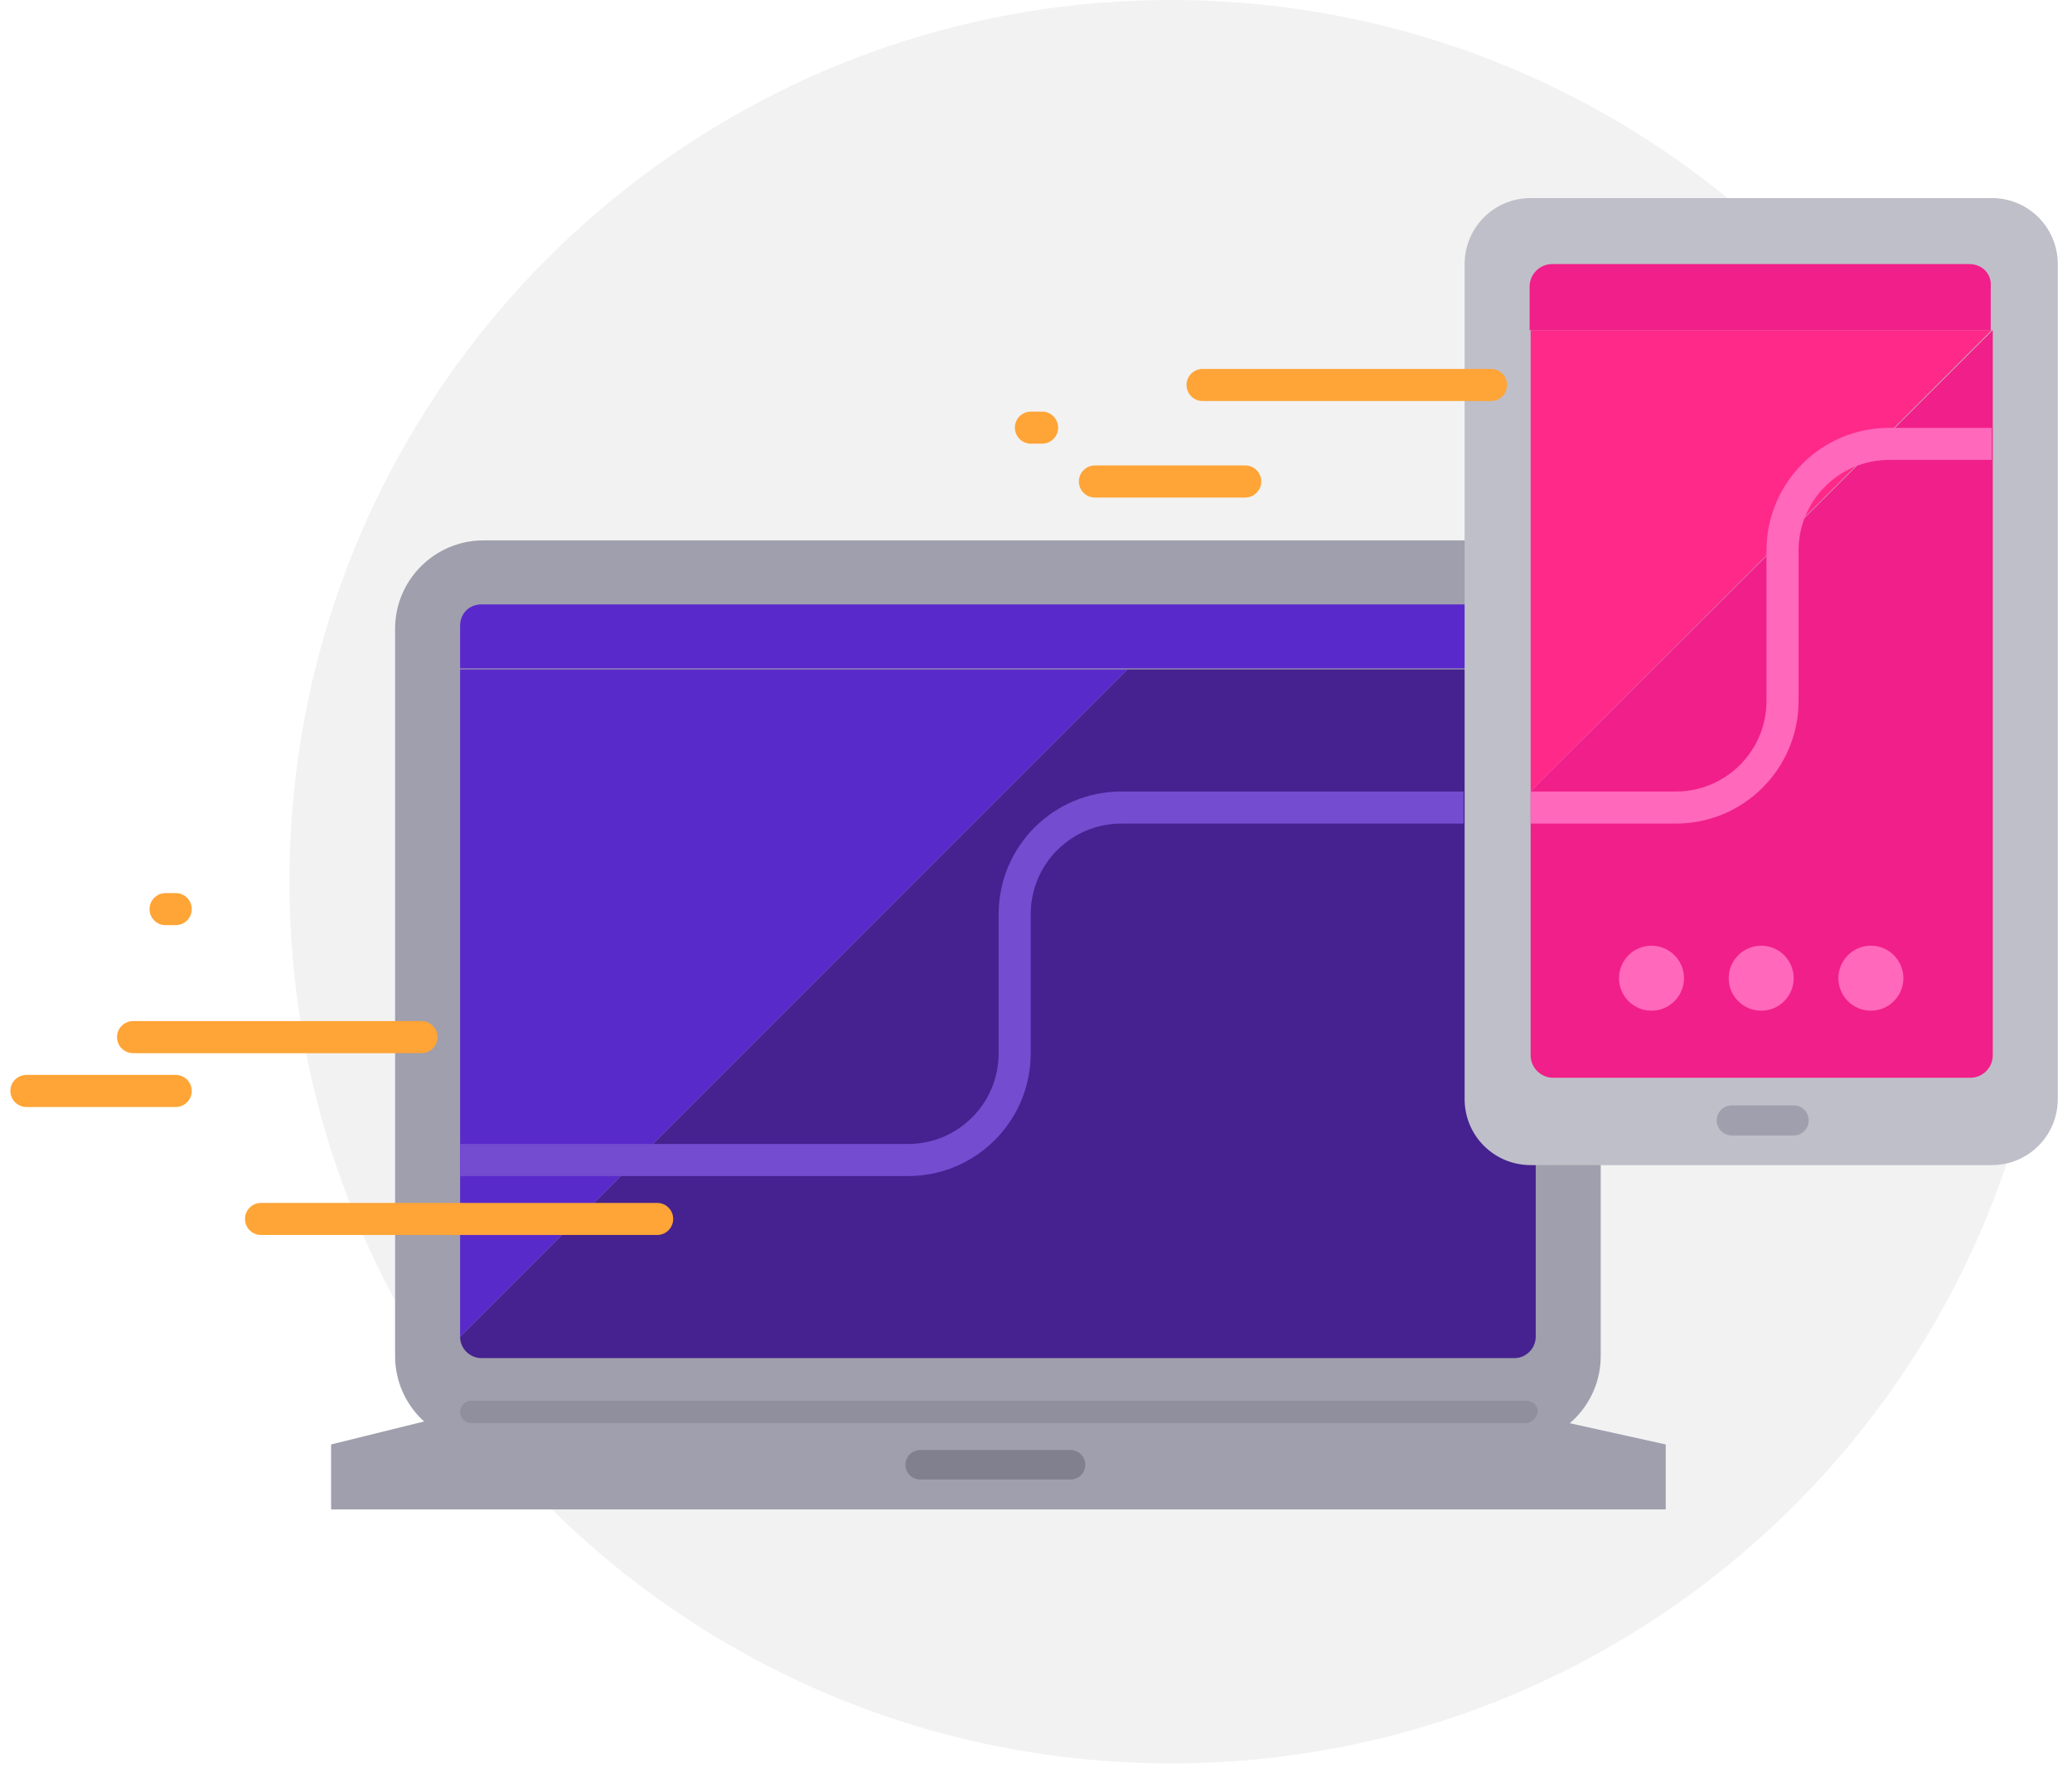
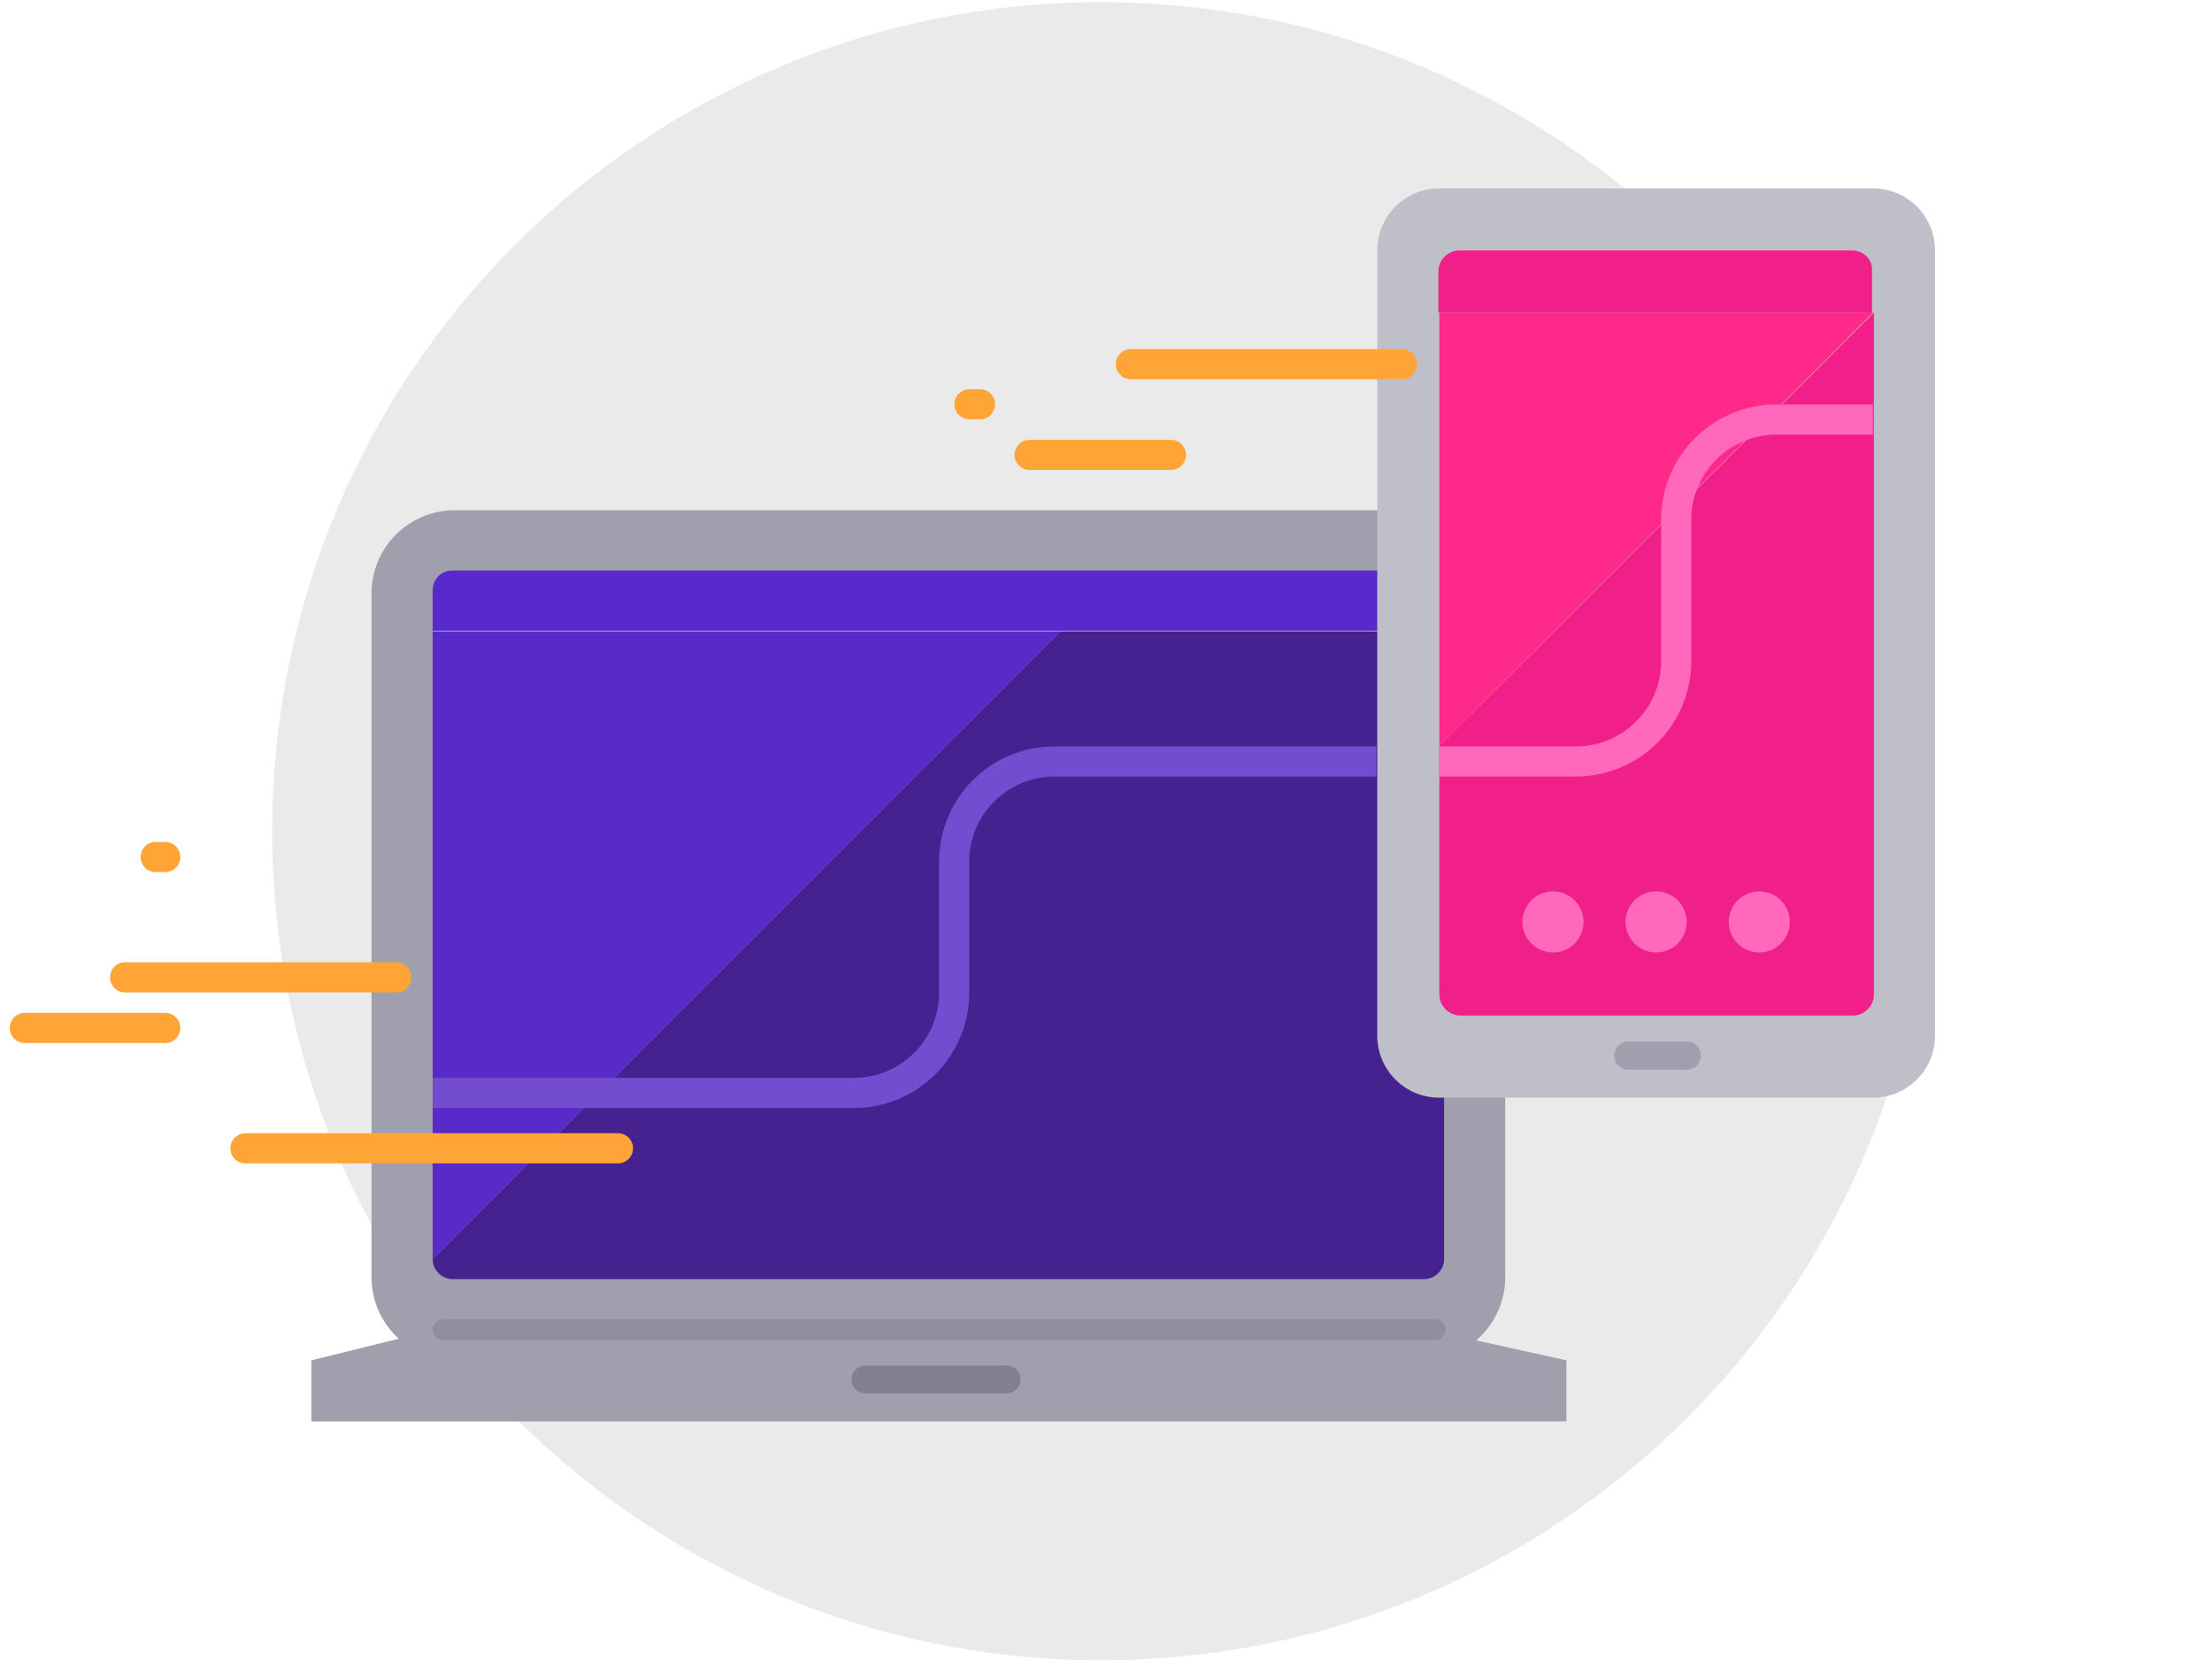
- <svg xmlns="http://www.w3.org/2000/svg" id="Layer_1" x="0" y="0" version="1.1" viewBox="0 0 202 174" width="204" height="174" xml:space="preserve">
+ <svg xmlns="http://www.w3.org/2000/svg" x="0" y="0" version="1.1" viewBox="0 0 231.6 174" width="231" height="174" xml:space="preserve">
  <style>
    .st1{fill:#9f9fad}.st8{fill:#f11f89}.st10{fill:#ff68bb}.st12{fill:none;stroke:#ffa436;stroke-width:3.158;stroke-linecap:round;stroke-linejoin:round}
  </style>
-   <path fill="#f2f2f2" d="M201.1 86.8c0 48-38.9 86.8-86.8 86.8-48 0-86.8-38.9-86.8-86.8 0-48 38.9-86.8 86.8-86.8s86.8 38.9 86.8 86.8z" />
-   <path d="M163 142.2v6.4H31.6v-6.4l17-4.2H144l19 4.2z" class="st1" />
-   <path d="M37.9 133.5V61.9c0-4.8 3.9-8.7 8.7-8.7h101.3c4.8 0 8.7 3.9 8.7 8.7v71.6c0 4.8-3.9 8.7-8.7 8.7H46.6c-4.8 0-8.7-3.9-8.7-8.7z" class="st1" />
-   <path fill="#45228f" d="M110 65.9l-65.7 65.7c0 1.2 1 2.1 2.1 2.1h101.7c1.2 0 2.1-1 2.1-2.1V65.9H110z" />
-   <path fill="#592aca" d="M44.3 65.9v65.7L110 65.9H44.3z" />
-   <path fill="#5a29cb" d="M148.2 59.5H46.4c-1.2 0-2.1.9-2.1 2.1v4.2h106v-4.2c0-1.1-1-2.1-2.1-2.1z" />
-   <path fill="#8f8f9d" d="M149.2 140.1H45.4c-.6 0-1.1-.5-1.1-1.1 0-.6.5-1.1 1.1-1.1h103.9c.6 0 1.1.5 1.1 1.1-.1.6-.6 1.1-1.2 1.1z" />
-   <path fill="none" stroke="#80808e" stroke-linecap="round" stroke-linejoin="round" stroke-width="2.905" d="M89.6 144.2h14.8" />
-   <path fill="#bfbfc9" d="M195.1 19.5h-45.4c-3.6 0-6.5 2.9-6.5 6.5v82.2c0 3.6 2.9 6.5 6.5 6.5h45.4c3.6 0 6.5-2.9 6.5-6.5V26c0-3.6-2.9-6.5-6.5-6.5z" />
-   <path d="M149.7 77.9v26c0 1.2 1 2.2 2.2 2.2H193c1.2 0 2.2-1 2.2-2.2V32.5l-45.5 45.4z" class="st8" />
-   <path fill="#ff298a" d="M149.7 32.5v45.4l45.4-45.4h-45.4z" />
-   <path d="M192.9 26h-41.1c-1.2 0-2.2 1-2.2 2.2v4.3H195v-4.3c.1-1.3-.9-2.2-2.1-2.2z" class="st8" />
-   <circle cx="161.6" cy="96.3" r="3.2" class="st10" />
-   <circle cx="172.4" cy="96.3" r="3.2" class="st10" />
-   <circle cx="183.2" cy="96.3" r="3.2" class="st10" />
-   <path fill="none" stroke="#9f9fad" stroke-linecap="round" stroke-linejoin="round" stroke-width="2.958" d="M169.5 110.3h6.1" />
-   <path d="M12.1 102.1h28.4" class="st12" />
-   <path d="M117.4 37.9h28.4" class="st12" />
-   <path d="M24.7 120h39" class="st12" />
-   <path d="M1.6 107.4h14.7" class="st12" />
-   <path d="M106.8 47.4h14.8" class="st12" />
-   <path d="M15.3 89.5h1" class="st12" />
-   <path d="M100.5 42.1h1.1" class="st12" />
-   <path fill="none" stroke="#734cd0" stroke-width="3.158" d="M44.3 114.2h44.1c5.8 0 10.5-4.7 10.5-10.5V90c0-5.8 4.7-10.5 10.5-10.5h33.7" />
-   <path fill="none" stroke="#ff68bb" stroke-width="3.158" d="M195.1 43.7H185c-5.8 0-10.5 4.7-10.5 10.5V69c0 5.8-4.7 10.5-10.5 10.5h-14.3" />
+   <path fill="#ccc6" d="M202.1 86.8c0 48-38.9 86.8-86.8 86.8-48 0-86.8-38.9-86.8-86.8 0-48 38.9-86.8 86.8-86.8s86.8 38.9 86.8 86.8z" />
+   <path d="M164 142.2v6.4H32.6v-6.4l17-4.2H145l19 4.2z" class="st1" />
+   <path d="M38.9 133.5V61.9c0-4.8 3.9-8.7 8.7-8.7h101.3c4.8 0 8.7 3.9 8.7 8.7v71.6c0 4.8-3.9 8.7-8.7 8.7H47.6c-4.8 0-8.7-3.9-8.7-8.7z" class="st1" />
+   <path fill="#45228f" d="M111 65.9l-65.7 65.7c0 1.2 1 2.1 2.1 2.1h101.7c1.2 0 2.1-1 2.1-2.1V65.9H111z" />
+   <path fill="#592aca" d="M45.3 65.9v65.7L111 65.9H45.3z" />
+   <path fill="#5a29cb" d="M149.2 59.5H47.4c-1.2 0-2.1.9-2.1 2.1v4.2h106v-4.2c0-1.1-1-2.1-2.1-2.1z" />
+   <path fill="#8f8f9d" d="M150.2 140.1H46.4c-.6 0-1.1-.5-1.1-1.1s.5-1.1 1.1-1.1h103.9c.6 0 1.1.5 1.1 1.1-.1.6-.6 1.1-1.2 1.1z" />
+   <path fill="none" stroke="#80808e" stroke-linecap="round" stroke-linejoin="round" stroke-width="2.905" d="M90.6 144.2h14.8" />
+   <path fill="#bfbfc9" d="M196.1 19.5h-45.4c-3.6 0-6.5 2.9-6.5 6.5v82.2c0 3.6 2.9 6.5 6.5 6.5h45.4c3.6 0 6.5-2.9 6.5-6.5V26c0-3.6-2.9-6.5-6.5-6.5z" />
+   <path d="M150.7 77.9v26c0 1.2 1 2.2 2.2 2.2H194c1.2 0 2.2-1 2.2-2.2V32.5l-45.5 45.4z" class="st8" />
+   <path fill="#ff298a" d="M150.7 32.5v45.4l45.4-45.4h-45.4z" />
+   <path d="M193.9 26h-41.1c-1.2 0-2.2 1-2.2 2.2v4.3H196v-4.3c.1-1.3-.9-2.2-2.1-2.2z" class="st8" />
+   <circle cx="162.6" cy="96.3" r="3.2" class="st10" />
+   <circle cx="173.4" cy="96.3" r="3.2" class="st10" />
+   <circle cx="184.2" cy="96.3" r="3.2" class="st10" />
+   <path fill="none" stroke="#9f9fad" stroke-linecap="round" stroke-linejoin="round" stroke-width="2.958" d="M170.5 110.3h6.1" />
+   <path d="M13.1 102.1h28.4" class="st12" />
+   <path d="M118.4 37.9h28.4" class="st12" />
+   <path d="M25.7 120h39" class="st12" />
+   <path d="M2.6 107.4h14.7" class="st12" />
+   <path d="M107.8 47.4h14.8" class="st12" />
+   <path d="M16.3 89.5h1" class="st12" />
+   <path d="M101.5 42.1h1.1" class="st12" />
+   <path fill="none" stroke="#734cd0" stroke-width="3.158" d="M45.3 114.2h44.1c5.8 0 10.5-4.7 10.5-10.5V90c0-5.8 4.7-10.5 10.5-10.5h33.7" />
+   <path fill="none" stroke="#ff68bb" stroke-width="3.158" d="M196.1 43.7H186c-5.8 0-10.5 4.7-10.5 10.5V69c0 5.8-4.7 10.5-10.5 10.5h-14.3" />
</svg>
